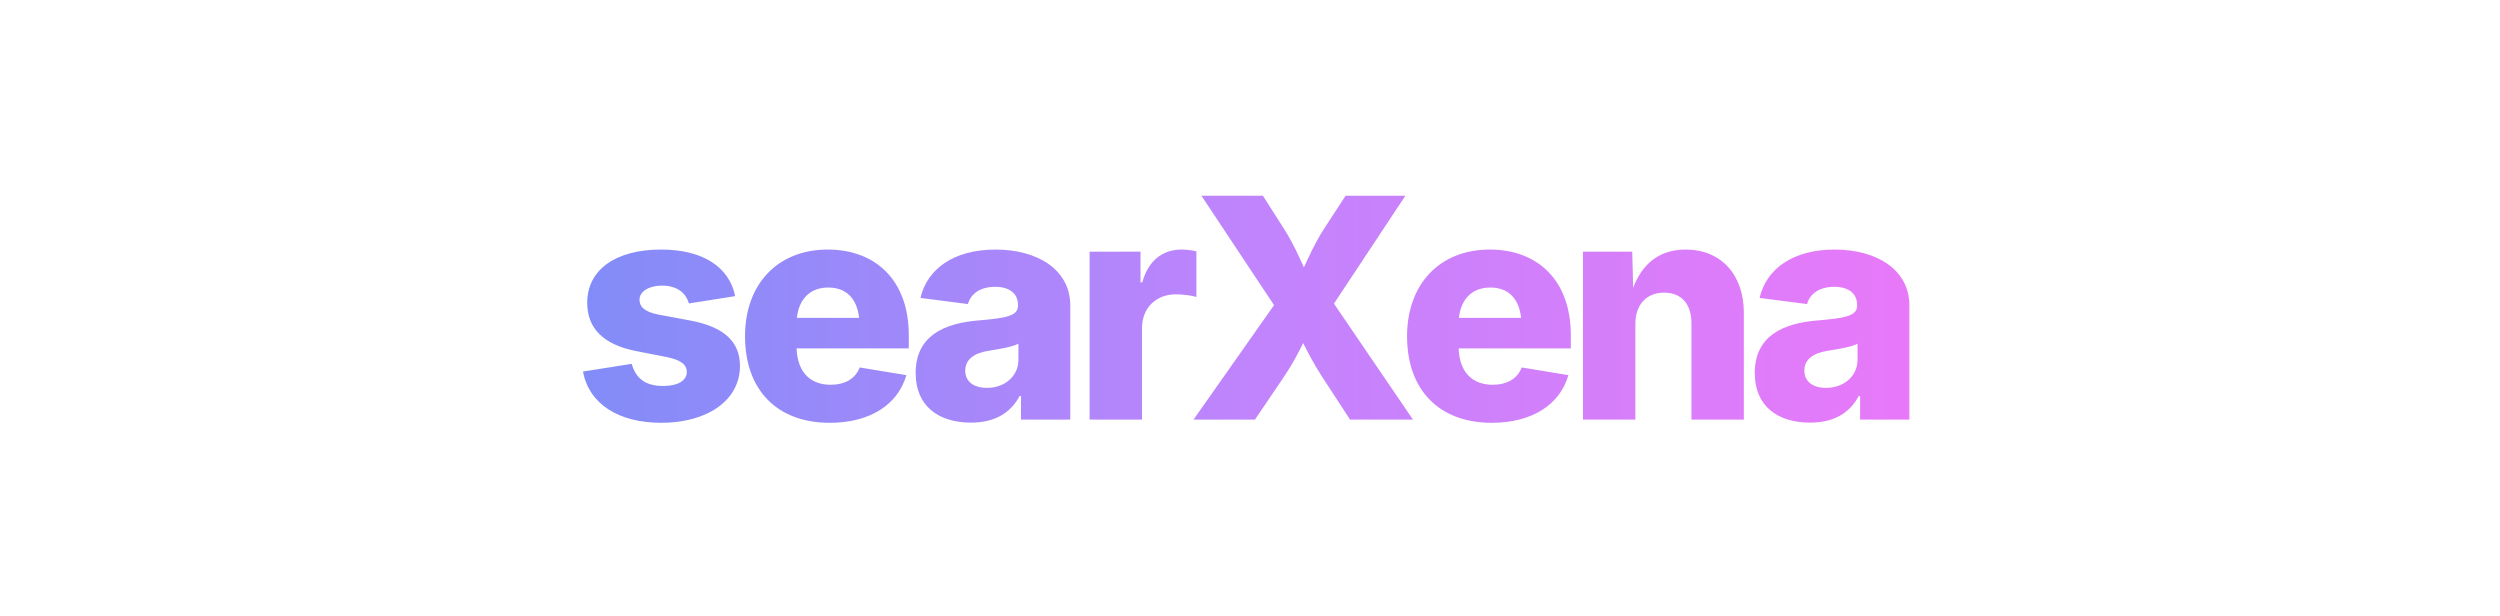
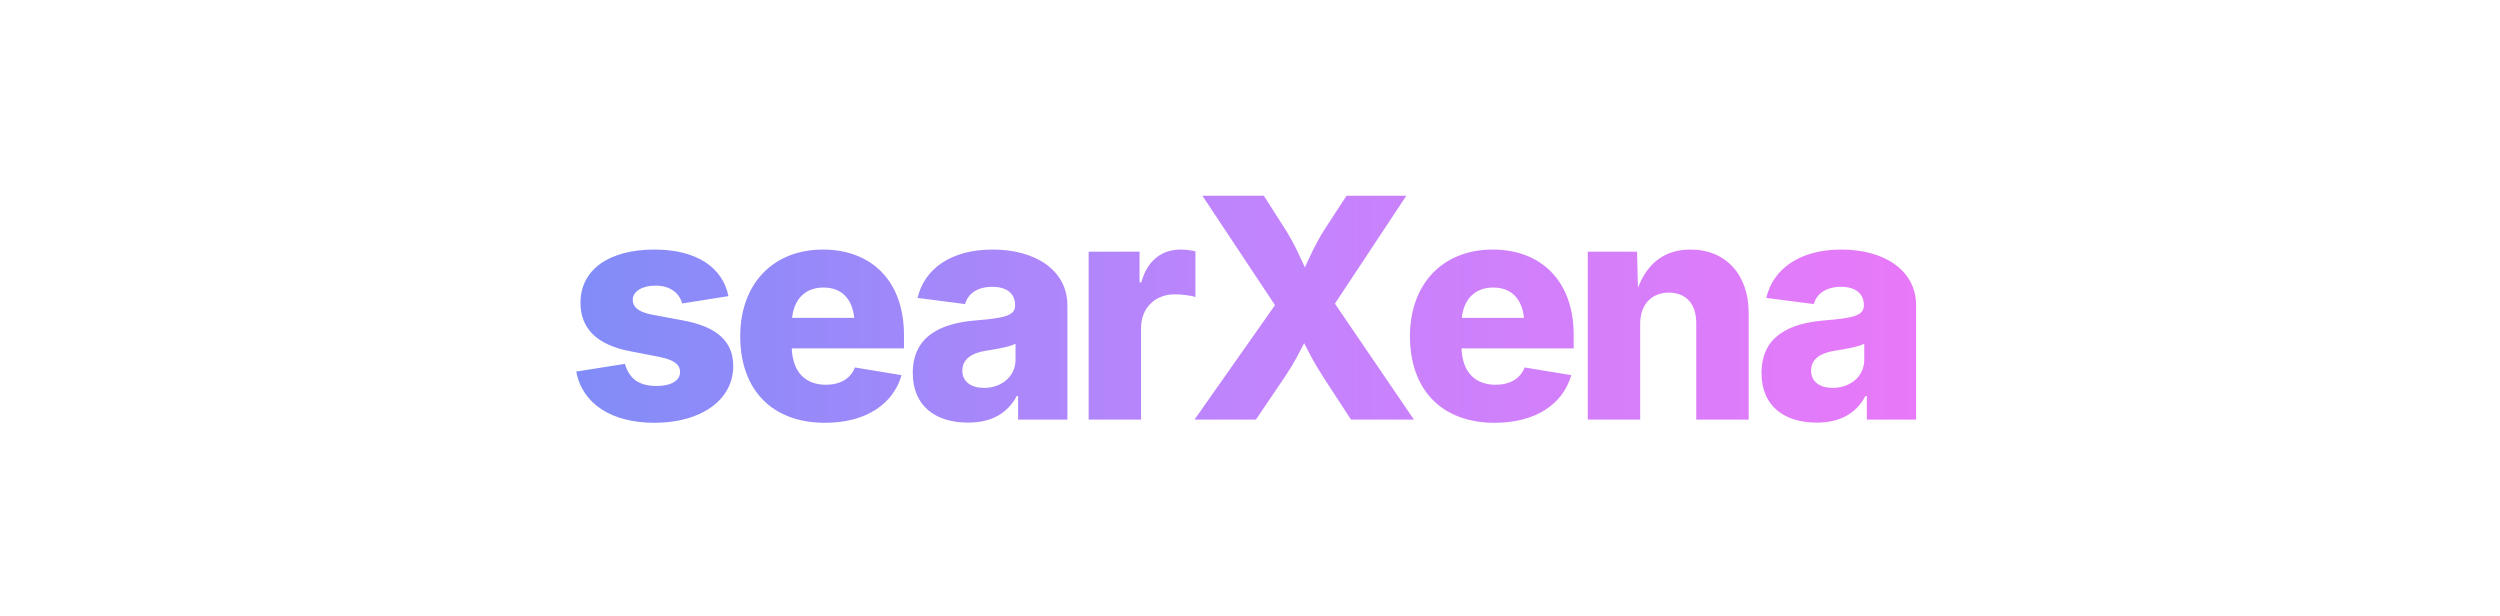
<svg xmlns="http://www.w3.org/2000/svg" viewBox="0 0 650 160" aria-label="searXena">
  <style>
-         /* CSS ANIMATIONS */
+         /* Tipografía manual y espaciado para emular Outfit en GitHub */
        .text-searxena-wrapper {
            animation: morphSearxena 6s cubic-bezier(0.4, 0, 0.2, 1) infinite;
            transform-origin: center;
+             font-family: 'Outfit', 'Inter', -apple-system, BlinkMacSystemFont, 'Segoe UI', Roboto, Helvetica, Arial, sans-serif;
+             font-weight: 800;
+             letter-spacing: -3.5px;
+             fill: url(#neonGrad);
        }

        .text-dog-wrapper {
            animation: morphDog 6s cubic-bezier(0.4, 0, 0.2, 1) infinite;
            transform-origin: center;
            opacity: 0;
+             font-family: 'Outfit', 'Inter', -apple-system, BlinkMacSystemFont, 'Segoe UI', Roboto, sans-serif;
+             font-weight: 800;
+             fill: url(#neonGrad);
        }

        .mag-glass {
            animation: sweepGlass 6s cubic-bezier(0.4, 0, 0.2, 1) infinite;
            transform-origin: center;
            opacity: 0;
        }

-         /* 
-            V•ᴥ•V (Puppy Faces) 
-            Vectorized components to avoid font dependence
-         */
        .dog-eye {
            animation: blinkEye 4s infinite;
            transform-origin: center;
            transform-box: fill-box;
        }

        .dog-nose {
            animation: sniff 0.25s infinite alternate ease-in-out;
            transform-origin: center;
            transform-box: fill-box;
        }

        @keyframes blinkEye {
            0%, 46%, 54%, 100% { opacity: 1; transform: scaleY(1); }
            50% { opacity: 0; transform: scaleY(0.1); }
        }

        @keyframes sniff {
            from { transform: translateY(0px) scale(1); }
-             to { transform: translateY(-1.5px) scale(1.03); }
+             to { transform: translateY(-1.5px) scale(1.02); }
        }

        @keyframes sweepGlass {
            0%, 15% { transform: translate(145px, 8px); opacity: 0; }
            20% { transform: translate(145px, 8px); opacity: 1; }
-             40%, 60% { transform: translate(-115px, 8px); opacity: 1; }
+             35%, 65% { transform: translate(-115px, 8px); opacity: 1; }
            80% { transform: translate(145px, 8px); opacity: 1; }
            85%, 100% { transform: translate(145px, 8px); opacity: 0; }
        }

        @keyframes morphSearxena {
-             0%, 20% { opacity: 1; filter: blur(0px); transform: scale(1); }
-             40%, 60% { opacity: 0; filter: blur(12px); transform: scale(0.95); }
-             80%, 100% { opacity: 1; filter: blur(0px); transform: scale(1); }
+             0%, 15% { opacity: 1; filter: blur(0px); transform: scale(1); }
+             35%, 65% { opacity: 0; filter: blur(10px); transform: scale(0.95); }
+             85%, 100% { opacity: 1; filter: blur(0px); transform: scale(1); }
        }

        @keyframes morphDog {
-             0%, 20% { opacity: 0; filter: blur(12px); transform: scale(0.9); }
-             40% { opacity: 1; filter: blur(0px); transform: scale(1.1) rotate(-3deg); }
+             0%, 15% { opacity: 0; filter: blur(10px); transform: scale(0.95); }
+             35% { opacity: 1; filter: blur(0px); transform: scale(1.1) rotate(-3deg); }
            45%, 55% { opacity: 1; filter: blur(0px); transform: scale(1) rotate(0deg); }
-             60% { opacity: 1; filter: blur(0px); transform: scale(1.1) rotate(3deg); }
-             80%, 100% { opacity: 0; filter: blur(12px); transform: scale(0.9); }
+             65% { opacity: 1; filter: blur(0px); transform: scale(1.1) rotate(3deg); }
+             85%, 100% { opacity: 0; filter: blur(10px); transform: scale(0.95); }
        }
    </style>
  <defs>
    <linearGradient id="neonGrad" x1="0%" y1="0%" x2="100%" y2="0%">
      <stop offset="0%" stop-color="#818cf8" />
      <stop offset="50%" stop-color="#c084fc" />
      <stop offset="100%" stop-color="#e879f9" />
    </linearGradient>
-     <g id="puppy-face">
-       <path d="M -45,-10 L -30,10 L -20,-10 Z" fill="url(#neonGrad)" />
-       <path d="M 45,-10 L 30,10 L 20,-10 Z" fill="url(#neonGrad)" />
-       <circle class="dog-eye" cx="-12" cy="0" r="4" fill="url(#neonGrad)" />
-       <circle class="dog-eye" cx="12" cy="0" r="4" fill="url(#neonGrad)" />
-       <g class="dog-nose">
-         <path d="M -6,6 Q 0,12 6,6 L 0,6 Z" fill="url(#neonGrad)" />
-         <circle cx="0" cy="5" r="2.5" fill="url(#neonGrad)" />
-       </g>
-     </g>
  </defs>
  <g transform="translate(325, 80)">
    <g class="mag-glass">
      <circle cx="0" cy="0" r="14" fill="none" stroke="url(#neonGrad)" stroke-width="4" />
      <line x1="10" y1="10" x2="24" y2="24" stroke="url(#neonGrad)" stroke-width="4" stroke-linecap="round" />
    </g>
-     <g class="text-searxena-wrapper" font-family="'Inter', 'Segoe UI', 'Roboto', 'Helvetica', sans-serif">
-       <text x="0" y="0" text-anchor="middle" dominant-baseline="central" font-size="80" font-weight="800" fill="url(#neonGrad)" letter-spacing="-4">
+     <g class="text-searxena-wrapper">
+       <text x="0" y="0" text-anchor="middle" dominant-baseline="central" font-size="80">
                searXena
            </text>
    </g>
    <g class="text-dog-wrapper">
-       <use href="#puppy-face" />
+       <text x="18" y="2" text-anchor="middle" dominant-baseline="central" font-size="52">
+                 V<tspan class="dog-eye">•</tspan>
+         <tspan style="opacity: 0;">ᴥ</tspan>
+         <tspan class="dog-eye">•</tspan>V
+             </text>
+       <text class="dog-nose" x="18" y="2" text-anchor="middle" dominant-baseline="central" font-size="52">
+                 ᴥ
+             </text>
    </g>
  </g>
</svg>
